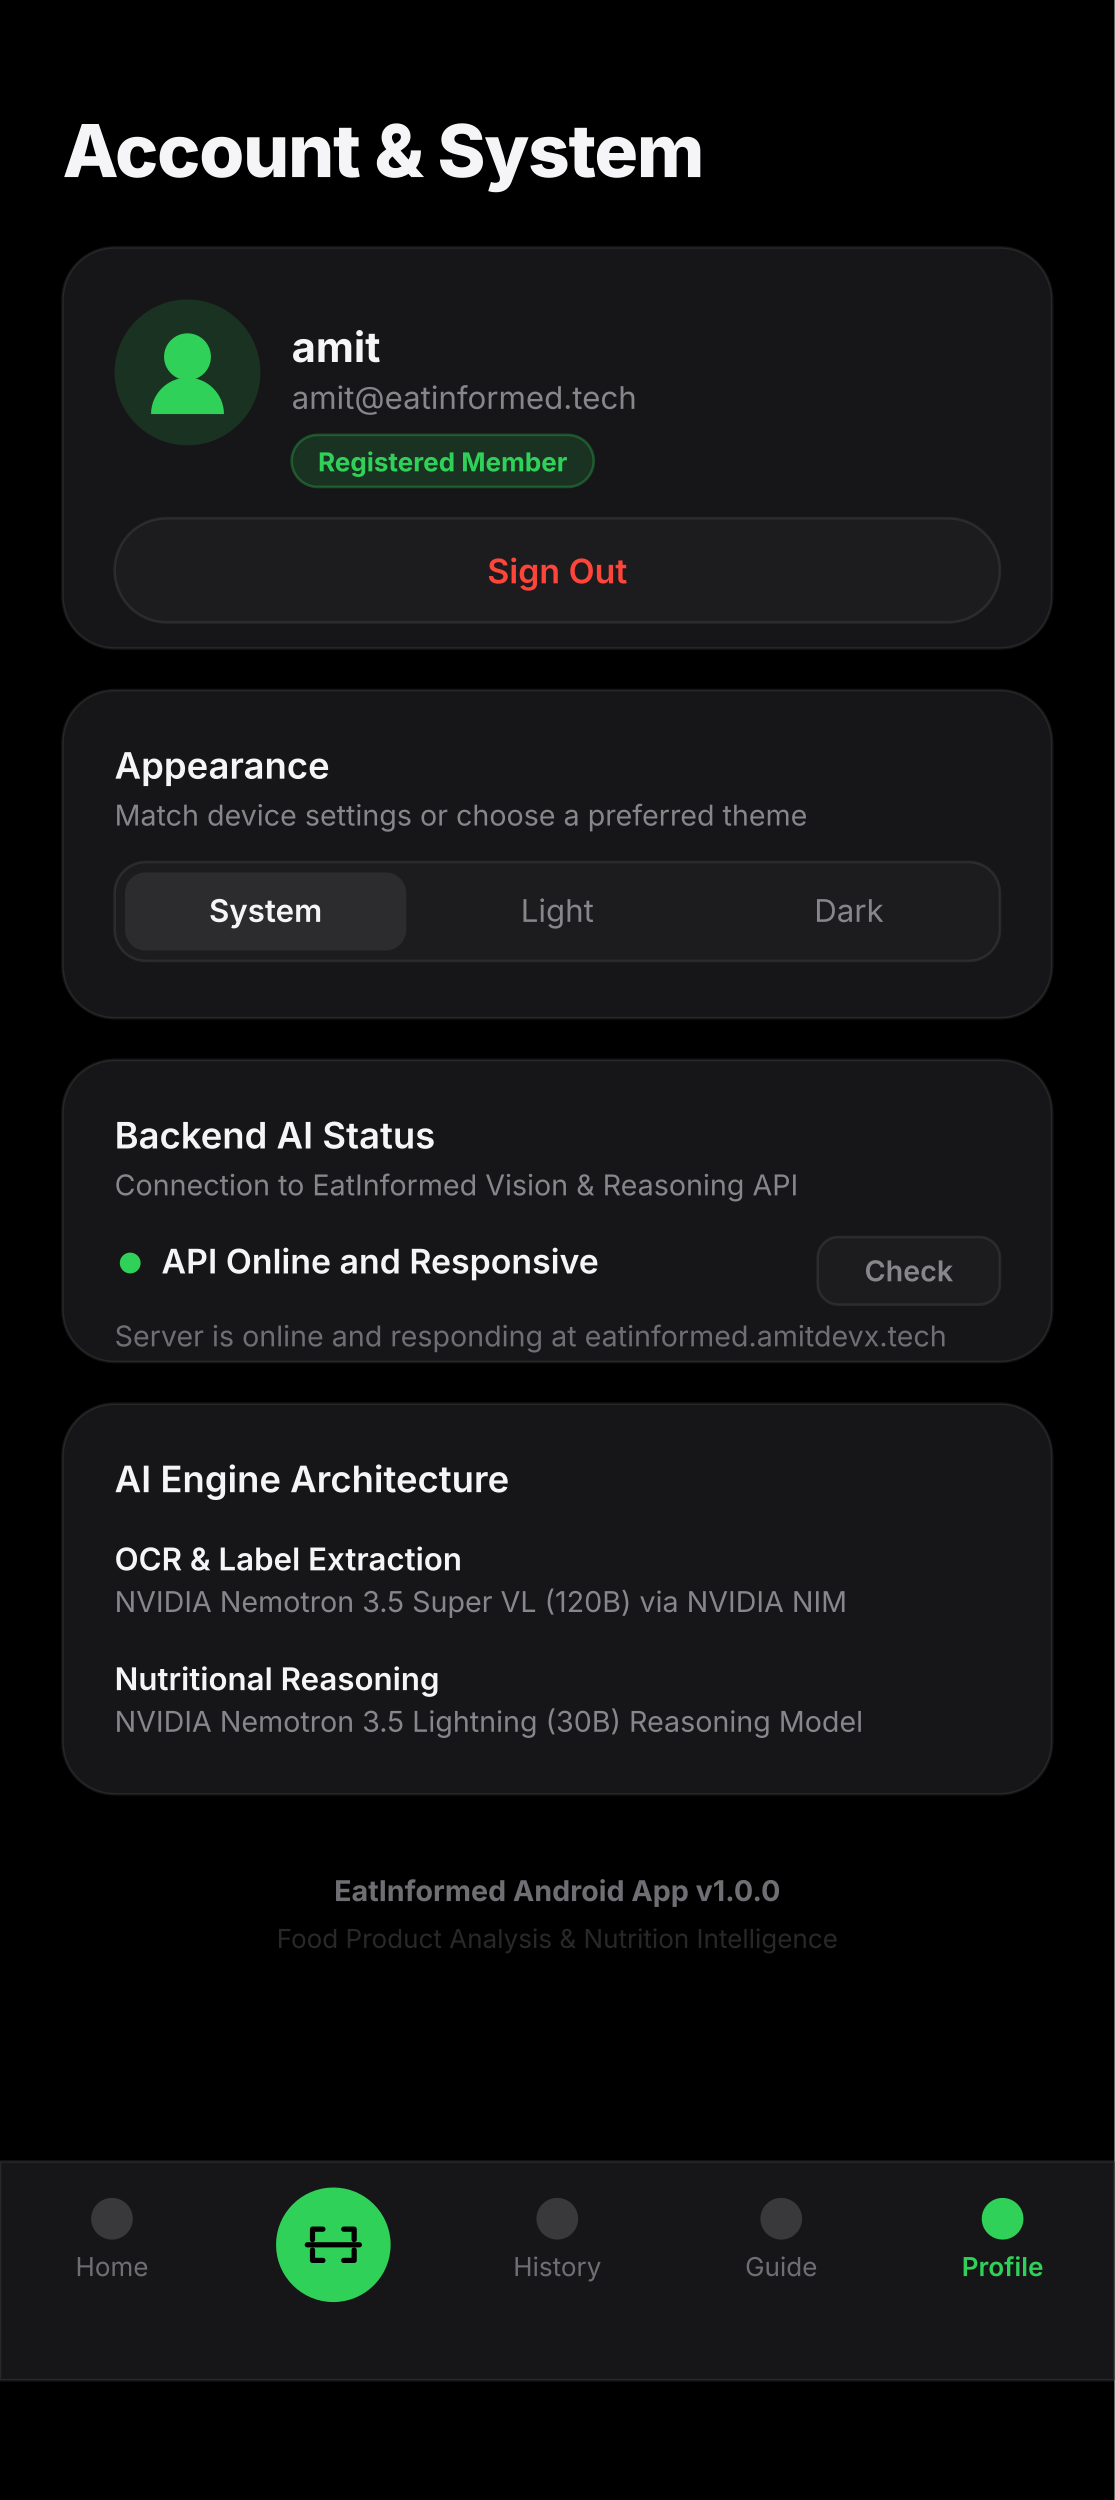
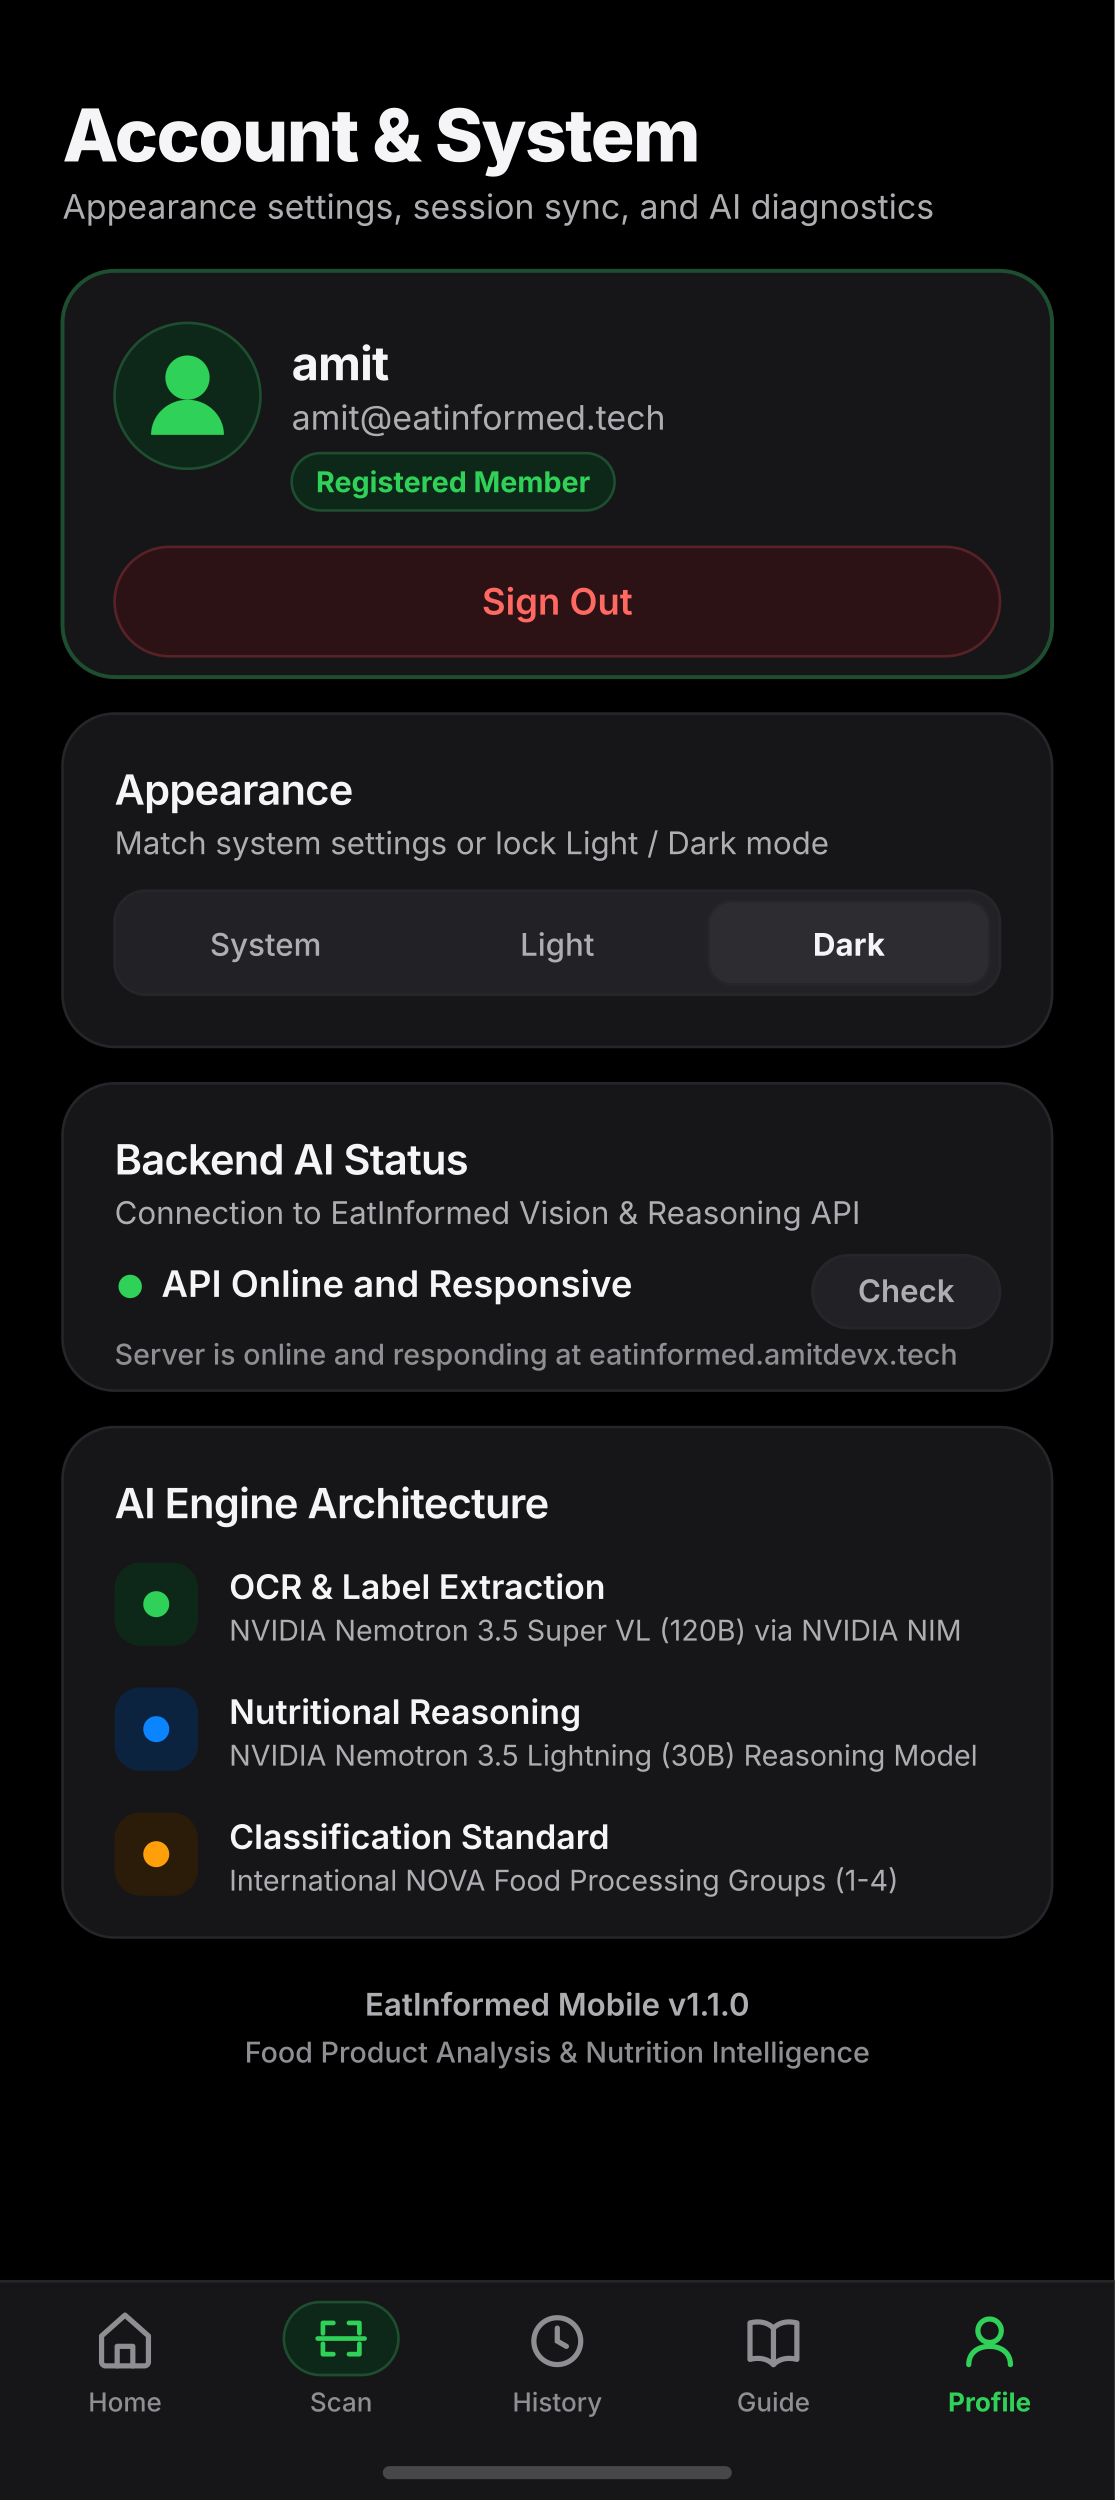
- <svg xmlns="http://www.w3.org/2000/svg" width="428" height="960" viewBox="0 0 428 960" fill="none">
-   <defs>
-     <style>
-       text { font-family: -apple-system, BlinkMacSystemFont, 'SF Pro Display', 'SF Pro Text', 'Inter', Helvetica, Arial, sans-serif; }
-     </style>
-   </defs>
+ <svg xmlns="http://www.w3.org/2000/svg" width="428" height="960" viewBox="0 0 428 960">
  <rect id="Background" width="428" height="960" fill="#000000" />
-   <g id="Header" transform="translate(24, 44)">
-     <text x="0" y="24" font-size="28" font-weight="800" fill="#F5F5F7" letter-spacing="-0.5">Account &amp; System</text>
+   <g id="Header" transform="translate(24, 36)">
+     <text x="0" y="26" font-family="Inter, -apple-system, BlinkMacSystemFont, 'SF Pro Display', 'SF Pro Text', 'DejaVu Sans', Helvetica, Arial, sans-serif" font-size="28" font-weight="800" fill="#F5F5F7" text-anchor="start" letter-spacing="-0.6">Account &amp; System</text>
+     <text x="0" y="48" font-family="Inter, -apple-system, BlinkMacSystemFont, 'SF Pro Display', 'SF Pro Text', 'DejaVu Sans', Helvetica, Arial, sans-serif" font-size="13" font-weight="400" fill="#AEAEB2" text-anchor="start">Appearance settings, session sync, and AI diagnostics</text>
  </g>
-   <g id="Card_User" transform="translate(24, 95)">
-     <rect width="380" height="154" rx="20" fill="#161618" stroke="rgba(255, 255, 255, 0.08)" stroke-width="1" />
+   <g id="Card_User" transform="translate(24, 104)">
+     <rect width="380" height="156" rx="20" fill="#161618" stroke="#1E4E30" stroke-width="1.5" />
    <g transform="translate(20, 20)">
-       <circle cx="28" cy="28" r="28" fill="rgba(48, 209, 88, 0.15)" />
-       <circle cx="28" cy="22" r="9" fill="#30D158" />
-       <path d="M14 44c0-7.7 6.3-14 14-14s14 6.3 14 14" fill="#30D158" />
-       <text x="68" y="24" font-size="16" font-weight="700" fill="#F5F5F7">amit</text>
-       <text x="68" y="42" font-size="12" font-weight="400" fill="#86868B">amit@eatinformed.tech</text>
-       <rect x="68" y="52" width="116" height="20" rx="10" fill="rgba(48, 209, 88, 0.15)" stroke="rgba(48, 209, 88, 0.3)" stroke-width="1" />
-       <text x="126" y="66" font-size="10" font-weight="700" fill="#30D158" text-anchor="middle">Registered Member</text>
-       <g transform="translate(0, 84)">
-         <rect width="340" height="40" rx="20" fill="#1C1C1E" stroke="rgba(255, 255, 255, 0.08)" stroke-width="1" />
-         <text x="170" y="25" font-size="13" font-weight="600" fill="#FF453A" text-anchor="middle">Sign Out</text>
+       <circle cx="28" cy="28" r="28" fill="#0D2818" stroke="#1E4E30" stroke-width="1" />
+       <circle cx="28" cy="21" r="8.5" fill="#30D158" />
+       <path d="M14 43c0-7.5 6.3-13.5 14-13.5s14 6 14 13.5" fill="#30D158" />
+       <text x="68" y="22" font-family="Inter, -apple-system, BlinkMacSystemFont, 'SF Pro Display', 'SF Pro Text', 'DejaVu Sans', Helvetica, Arial, sans-serif" font-size="18" font-weight="700" fill="#F5F5F7" text-anchor="start" letter-spacing="-0.3">amit</text>
+       <text x="68" y="41" font-family="Inter, -apple-system, BlinkMacSystemFont, 'SF Pro Display', 'SF Pro Text', 'DejaVu Sans', Helvetica, Arial, sans-serif" font-size="13" font-weight="400" fill="#AEAEB2" text-anchor="start">amit@eatinformed.tech</text>
+       <rect x="68" y="50" width="124" height="22" rx="11" fill="#0D2818" stroke="#1E4E30" stroke-width="1" />
+       <text x="130" y="65" font-family="Inter, -apple-system, BlinkMacSystemFont, 'SF Pro Display', 'SF Pro Text', 'DejaVu Sans', Helvetica, Arial, sans-serif" font-size="11" font-weight="700" fill="#30D158" text-anchor="middle">Registered Member</text>
+       <g transform="translate(0, 86)">
+         <rect width="340" height="42" rx="21" fill="#2C1215" stroke="#582226" stroke-width="1" />
+         <text x="170" y="26" font-family="Inter, -apple-system, BlinkMacSystemFont, 'SF Pro Display', 'SF Pro Text', 'DejaVu Sans', Helvetica, Arial, sans-serif" font-size="14" font-weight="600" fill="#FF6961" text-anchor="middle">Sign Out</text>
      </g>
    </g>
  </g>
-   <g id="Card_Appearance" transform="translate(24, 265)">
-     <rect width="380" height="126" rx="20" fill="#161618" stroke="rgba(255, 255, 255, 0.08)" stroke-width="1" />
+   <g id="Card_Appearance" transform="translate(24, 274)">
+     <rect width="380" height="128" rx="20" fill="#161618" stroke="#26262A" stroke-width="1" />
    <g transform="translate(20, 20)">
-       <text x="0" y="14" font-size="14" font-weight="600" fill="#F5F5F7">Appearance</text>
-       <text x="0" y="32" font-size="11" font-weight="400" fill="#86868B">Match device settings or choose a preferred theme</text>
-       <g transform="translate(0, 46)">
-         <rect width="340" height="38" rx="12" fill="#1C1C1E" stroke="rgba(255, 255, 255, 0.08)" stroke-width="1" />
-         <rect x="4" y="4" width="108" height="30" rx="8" fill="#2C2C2E" />
-         <text x="58" y="23" font-size="12" font-weight="600" fill="#F5F5F7" text-anchor="middle">System</text>
-         <text x="170" y="23" font-size="12" font-weight="400" fill="#86868B" text-anchor="middle">Light</text>
-         <text x="282" y="23" font-size="12" font-weight="400" fill="#86868B" text-anchor="middle">Dark</text>
+       <text x="0" y="15" font-family="Inter, -apple-system, BlinkMacSystemFont, 'SF Pro Display', 'SF Pro Text', 'DejaVu Sans', Helvetica, Arial, sans-serif" font-size="16" font-weight="600" fill="#F5F5F7" text-anchor="start" letter-spacing="-0.3">Appearance</text>
+       <text x="0" y="34" font-family="Inter, -apple-system, BlinkMacSystemFont, 'SF Pro Display', 'SF Pro Text', 'DejaVu Sans', Helvetica, Arial, sans-serif" font-size="12" font-weight="400" fill="#AEAEB2" text-anchor="start">Match system settings or lock Light / Dark mode</text>
+       <g transform="translate(0, 48)">
+         <rect width="340" height="40" rx="12" fill="#222226" stroke="#26262A" stroke-width="1" />
+         <rect x="228" y="4" width="108" height="32" rx="9" fill="#2C2C31" stroke="#26262A" stroke-width="1" />
+         <text x="58" y="25" font-family="Inter, -apple-system, BlinkMacSystemFont, 'SF Pro Display', 'SF Pro Text', 'DejaVu Sans', Helvetica, Arial, sans-serif" font-size="12" font-weight="500" fill="#AEAEB2" text-anchor="middle">System</text>
+         <text x="170" y="25" font-family="Inter, -apple-system, BlinkMacSystemFont, 'SF Pro Display', 'SF Pro Text', 'DejaVu Sans', Helvetica, Arial, sans-serif" font-size="12" font-weight="500" fill="#AEAEB2" text-anchor="middle">Light</text>
+         <text x="282" y="25" font-family="Inter, -apple-system, BlinkMacSystemFont, 'SF Pro Display', 'SF Pro Text', 'DejaVu Sans', Helvetica, Arial, sans-serif" font-size="12" font-weight="700" fill="#F5F5F7" text-anchor="middle">Dark</text>
      </g>
    </g>
  </g>
-   <g id="Card_Backend_Status" transform="translate(24, 407)">
-     <rect width="380" height="116" rx="20" fill="#161618" stroke="rgba(255, 255, 255, 0.08)" stroke-width="1" />
+   <g id="Card_Backend_Status" transform="translate(24, 416)">
+     <rect width="380" height="118" rx="20" fill="#161618" stroke="#26262A" stroke-width="1" />
    <g transform="translate(20, 20)">
-       <text x="0" y="14" font-size="14" font-weight="600" fill="#F5F5F7">Backend AI Status</text>
-       <text x="0" y="32" font-size="11" font-weight="400" fill="#86868B">Connection to EatInformed Vision &amp; Reasoning API</text>
+       <text x="0" y="15" font-family="Inter, -apple-system, BlinkMacSystemFont, 'SF Pro Display', 'SF Pro Text', 'DejaVu Sans', Helvetica, Arial, sans-serif" font-size="16" font-weight="600" fill="#F5F5F7" text-anchor="start" letter-spacing="-0.3">Backend AI Status</text>
+       <text x="0" y="34" font-family="Inter, -apple-system, BlinkMacSystemFont, 'SF Pro Display', 'SF Pro Text', 'DejaVu Sans', Helvetica, Arial, sans-serif" font-size="12" font-weight="400" fill="#AEAEB2" text-anchor="start">Connection to EatInformed Vision &amp; Reasoning API</text>
      <g transform="translate(0, 48)">
-         <circle cx="6" cy="10" r="4" fill="#30D158" />
-         <text x="18" y="14" font-size="13" font-weight="600" fill="#F5F5F7">API Online and Responsive</text>
-         <rect x="270" y="0" width="70" height="26" rx="8" fill="#1C1C1E" stroke="rgba(255, 255, 255, 0.08)" stroke-width="1" />
-         <text x="305" y="17" font-size="11" font-weight="600" fill="#86868B" text-anchor="middle">Check</text>
+         <circle cx="6" cy="10" r="4.5" fill="#30D158" />
+         <text x="18" y="14" font-family="Inter, -apple-system, BlinkMacSystemFont, 'SF Pro Display', 'SF Pro Text', 'DejaVu Sans', Helvetica, Arial, sans-serif" font-size="14" font-weight="600" fill="#F5F5F7" text-anchor="start">API Online and Responsive</text>
+         <rect x="268" y="-2" width="72" height="28" rx="14" fill="#222226" stroke="#26262A" stroke-width="1" />
+         <text x="304" y="16" font-family="Inter, -apple-system, BlinkMacSystemFont, 'SF Pro Display', 'SF Pro Text', 'DejaVu Sans', Helvetica, Arial, sans-serif" font-size="12" font-weight="600" fill="#AEAEB2" text-anchor="middle">Check</text>
      </g>
-       <text x="0" y="90" font-size="11" font-weight="400" fill="#6E6E73">Server is online and responding at eatinformed.amitdevx.tech</text>
+       <text x="0" y="88" font-family="Inter, -apple-system, BlinkMacSystemFont, 'SF Pro Display', 'SF Pro Text', 'DejaVu Sans', Helvetica, Arial, sans-serif" font-size="11" font-weight="500" fill="#8E8E93" text-anchor="start">Server is online and responding at eatinformed.amitdevx.tech</text>
    </g>
  </g>
-   <g id="Card_Tech_Specs" transform="translate(24, 539)">
-     <rect width="380" height="150" rx="20" fill="#161618" stroke="rgba(255, 255, 255, 0.08)" stroke-width="1" />
+   <g id="Card_Tech_Specs" transform="translate(24, 548)">
+     <rect width="380" height="196" rx="20" fill="#161618" stroke="#26262A" stroke-width="1" />
    <g transform="translate(20, 20)">
-       <text x="0" y="14" font-size="14" font-weight="600" fill="#F5F5F7">AI Engine Architecture</text>
+       <text x="0" y="15" font-family="Inter, -apple-system, BlinkMacSystemFont, 'SF Pro Display', 'SF Pro Text', 'DejaVu Sans', Helvetica, Arial, sans-serif" font-size="16" font-weight="600" fill="#F5F5F7" text-anchor="start" letter-spacing="-0.3">AI Engine Architecture</text>
      <g transform="translate(0, 32)">
-         <text x="0" y="12" font-size="12" font-weight="600" fill="#F5F5F7">OCR &amp; Label Extraction</text>
-         <text x="0" y="28" font-size="11" font-weight="400" fill="#86868B">NVIDIA Nemotron 3.5 Super VL (120B) via NVIDIA NIM</text>
+         <rect width="32" height="32" rx="10" fill="#0D2818" />
+         <circle cx="16" cy="16" r="5" fill="#30D158" />
+         <text x="44" y="14" font-family="Inter, -apple-system, BlinkMacSystemFont, 'SF Pro Display', 'SF Pro Text', 'DejaVu Sans', Helvetica, Arial, sans-serif" font-size="13" font-weight="600" fill="#F5F5F7" text-anchor="start">OCR &amp; Label Extraction</text>
+         <text x="44" y="30" font-family="Inter, -apple-system, BlinkMacSystemFont, 'SF Pro Display', 'SF Pro Text', 'DejaVu Sans', Helvetica, Arial, sans-serif" font-size="11" font-weight="400" fill="#AEAEB2" text-anchor="start">NVIDIA Nemotron 3.5 Super VL (120B) via NVIDIA NIM</text>
      </g>
-       <g transform="translate(0, 78)">
-         <text x="0" y="12" font-size="12" font-weight="600" fill="#F5F5F7">Nutritional Reasoning</text>
-         <text x="0" y="28" font-size="11" font-weight="400" fill="#86868B">NVIDIA Nemotron 3.5 Lightning (30B) Reasoning Model</text>
+       <g transform="translate(0, 80)">
+         <rect width="32" height="32" rx="10" fill="#0C2340" />
+         <circle cx="16" cy="16" r="5" fill="#0A84FF" />
+         <text x="44" y="14" font-family="Inter, -apple-system, BlinkMacSystemFont, 'SF Pro Display', 'SF Pro Text', 'DejaVu Sans', Helvetica, Arial, sans-serif" font-size="13" font-weight="600" fill="#F5F5F7" text-anchor="start">Nutritional Reasoning</text>
+         <text x="44" y="30" font-family="Inter, -apple-system, BlinkMacSystemFont, 'SF Pro Display', 'SF Pro Text', 'DejaVu Sans', Helvetica, Arial, sans-serif" font-size="11" font-weight="400" fill="#AEAEB2" text-anchor="start">NVIDIA Nemotron 3.5 Lightning (30B) Reasoning Model</text>
+       </g>
+       <g transform="translate(0, 128)">
+         <rect width="32" height="32" rx="10" fill="#2A1C08" />
+         <circle cx="16" cy="16" r="5" fill="#FF9F0A" />
+         <text x="44" y="14" font-family="Inter, -apple-system, BlinkMacSystemFont, 'SF Pro Display', 'SF Pro Text', 'DejaVu Sans', Helvetica, Arial, sans-serif" font-size="13" font-weight="600" fill="#F5F5F7" text-anchor="start">Classification Standard</text>
+         <text x="44" y="30" font-family="Inter, -apple-system, BlinkMacSystemFont, 'SF Pro Display', 'SF Pro Text', 'DejaVu Sans', Helvetica, Arial, sans-serif" font-size="11" font-weight="400" fill="#AEAEB2" text-anchor="start">International NOVA Food Processing Groups (1-4)</text>
      </g>
    </g>
  </g>
-   <g id="App_Version_Footer" transform="translate(214, 730)">
-     <text x="0" y="0" font-size="11" font-weight="700" fill="#6E6E73" text-anchor="middle">EatInformed Android App v1.0.0</text>
-     <text x="0" y="18" font-size="10" font-weight="400" fill="rgba(255, 255, 255, 0.16)" text-anchor="middle">Food Product Analysis &amp; Nutrition Intelligence</text>
+   <g id="App_Version_Footer" transform="translate(214, 774)">
+     <text x="0" y="0" font-family="Inter, -apple-system, BlinkMacSystemFont, 'SF Pro Display', 'SF Pro Text', 'DejaVu Sans', Helvetica, Arial, sans-serif" font-size="12" font-weight="600" fill="#AEAEB2" text-anchor="middle">EatInformed Mobile v1.1.0</text>
+     <text x="0" y="18" font-family="Inter, -apple-system, BlinkMacSystemFont, 'SF Pro Display', 'SF Pro Text', 'DejaVu Sans', Helvetica, Arial, sans-serif" font-size="11" font-weight="500" fill="#8E8E93" text-anchor="middle">Food Product Analysis &amp; Nutrition Intelligence</text>
  </g>
-   <g id="Navigation_Bottom_Tab_Bar" transform="translate(0, 830)">
-     <rect width="428" height="84" fill="#161618" stroke="rgba(255, 255, 255, 0.08)" stroke-width="1" />
-     <g id="Tab_Home">
-       <circle cx="43" cy="22" r="8" fill="#6E6E73" fill-opacity="0.4" />
-       <text x="43" y="44" font-family="-apple-system, BlinkMacSystemFont, 'SF Pro Display', 'SF Pro Text', 'Inter', Helvetica, Arial, sans-serif" font-size="10" font-weight="400" fill="#6E6E73" text-anchor="middle">Home</text>
+   <g id="Navigation_Bottom_Tab_Bar" transform="translate(0, 876)">
+     <rect width="428" height="84" fill="#161618" />
+     <line x1="0" y1="0" x2="428" y2="0" stroke="#26262A" stroke-width="1" />
+     <g id="Tab_Home" transform="translate(48, 12)">
+       <path d="M-9 9L0 1L9 9V19A1.5 1.5 0 0 1 7.5 20.5H-7.5A1.5 1.5 0 0 1 -9 19V9Z" stroke="#8E8E93" stroke-width="2" fill="none" stroke-linecap="round" stroke-linejoin="round" />
+       <path d="M-3 20.5V13H3V20.5" stroke="#8E8E93" stroke-width="2" fill="none" stroke-linecap="round" stroke-linejoin="round" />
+       <text x="0" y="38" font-family="Inter, -apple-system, BlinkMacSystemFont, 'SF Pro Display', 'SF Pro Text', 'DejaVu Sans', Helvetica, Arial, sans-serif" font-size="10" font-weight="500" fill="#8E8E93" text-anchor="middle">Home</text>
    </g>
-     <g id="Tab_Scan" transform="translate(106, 10)">
-       <circle cx="22" cy="22" r="22" fill="#30D158" />
-       <path d="M14 16h4M14 16v4M30 16h-4M30 16v4M14 28h4M14 28v-4M30 28h-4M30 28v-4" stroke="#000000" stroke-width="2" stroke-linecap="round" fill="none" />
-       <line x1="12" y1="22" x2="32" y2="22" stroke="#000000" stroke-width="2" stroke-linecap="round" />
+     <g id="Tab_Scan" transform="translate(131, 10)">
+       <rect x="-22" y="-2" width="44" height="28" rx="14" fill="#0D2818" stroke="#1E4E30" stroke-width="1" />
+       <path d="M-7 6h4M-7 6v4M7 6h-4M7 6v4M-7 18h4M-7 18v-4M7 18h-4M7 18v-4" stroke="#30D158" stroke-width="1.8" stroke-linecap="round" fill="none" />
+       <line x1="-9" y1="12" x2="9" y2="12" stroke="#30D158" stroke-width="1.8" stroke-linecap="round" />
+       <text x="0" y="40" font-family="Inter, -apple-system, BlinkMacSystemFont, 'SF Pro Display', 'SF Pro Text', 'DejaVu Sans', Helvetica, Arial, sans-serif" font-size="10" font-weight="500" fill="#8E8E93" text-anchor="middle">Scan</text>
    </g>
-     <g id="Tab_History">
-       <circle cx="214" cy="22" r="8" fill="#6E6E73" fill-opacity="0.4" />
-       <text x="214" y="44" font-family="-apple-system, BlinkMacSystemFont, 'SF Pro Display', 'SF Pro Text', 'Inter', Helvetica, Arial, sans-serif" font-size="10" font-weight="400" fill="#6E6E73" text-anchor="middle">History</text>
+     <g id="Tab_History" transform="translate(214, 12)">
+       <circle cx="0" cy="11" r="9" stroke="#8E8E93" stroke-width="2" fill="none" />
+       <path d="M0 6V11L3.5 13" stroke="#8E8E93" stroke-width="2" stroke-linecap="round" fill="none" />
+       <text x="0" y="38" font-family="Inter, -apple-system, BlinkMacSystemFont, 'SF Pro Display', 'SF Pro Text', 'DejaVu Sans', Helvetica, Arial, sans-serif" font-size="10" font-weight="500" fill="#8E8E93" text-anchor="middle">History</text>
    </g>
-     <g id="Tab_Guide">
-       <circle cx="300" cy="22" r="8" fill="#6E6E73" fill-opacity="0.4" />
-       <text x="300" y="44" font-family="-apple-system, BlinkMacSystemFont, 'SF Pro Display', 'SF Pro Text', 'Inter', Helvetica, Arial, sans-serif" font-size="10" font-weight="400" fill="#6E6E73" text-anchor="middle">Guide</text>
+     <g id="Tab_Guide" transform="translate(297, 12)">
+       <path d="M-9 4C-5 3 -2 4 0 6C2 4 5 3 9 4V18C5 17 2 18 0 20C-2 18 -5 17 -9 18V4Z" stroke="#8E8E93" stroke-width="2" fill="none" stroke-linecap="round" stroke-linejoin="round" />
+       <line x1="0" y1="6" x2="0" y2="20" stroke="#8E8E93" stroke-width="2" stroke-linecap="round" />
+       <text x="0" y="38" font-family="Inter, -apple-system, BlinkMacSystemFont, 'SF Pro Display', 'SF Pro Text', 'DejaVu Sans', Helvetica, Arial, sans-serif" font-size="10" font-weight="500" fill="#8E8E93" text-anchor="middle">Guide</text>
    </g>
-     <g id="Tab_Profile">
-       <circle cx="385" cy="22" r="8" fill="#30D158" fill-opacity="1.0" />
-       <text x="385" y="44" font-family="-apple-system, BlinkMacSystemFont, 'SF Pro Display', 'SF Pro Text', 'Inter', Helvetica, Arial, sans-serif" font-size="10" font-weight="600" fill="#30D158" text-anchor="middle">Profile</text>
+     <g id="Tab_Profile" transform="translate(380, 12)">
+       <circle cx="0" cy="7" r="4.5" stroke="#30D158" stroke-width="2" fill="none" />
+       <path d="M-8 20C-8 15.5 -4.5 13 0 13C4.5 13 8 15.5 8 20" stroke="#30D158" stroke-width="2" stroke-linecap="round" fill="none" />
+       <text x="0" y="38" font-family="Inter, -apple-system, BlinkMacSystemFont, 'SF Pro Display', 'SF Pro Text', 'DejaVu Sans', Helvetica, Arial, sans-serif" font-size="10" font-weight="700" fill="#30D158" text-anchor="middle">Profile</text>
    </g>
+     <rect x="147" y="71" width="134" height="5" rx="2.5" fill="#F5F5F7" fill-opacity="0.22" />
  </g>
</svg>
